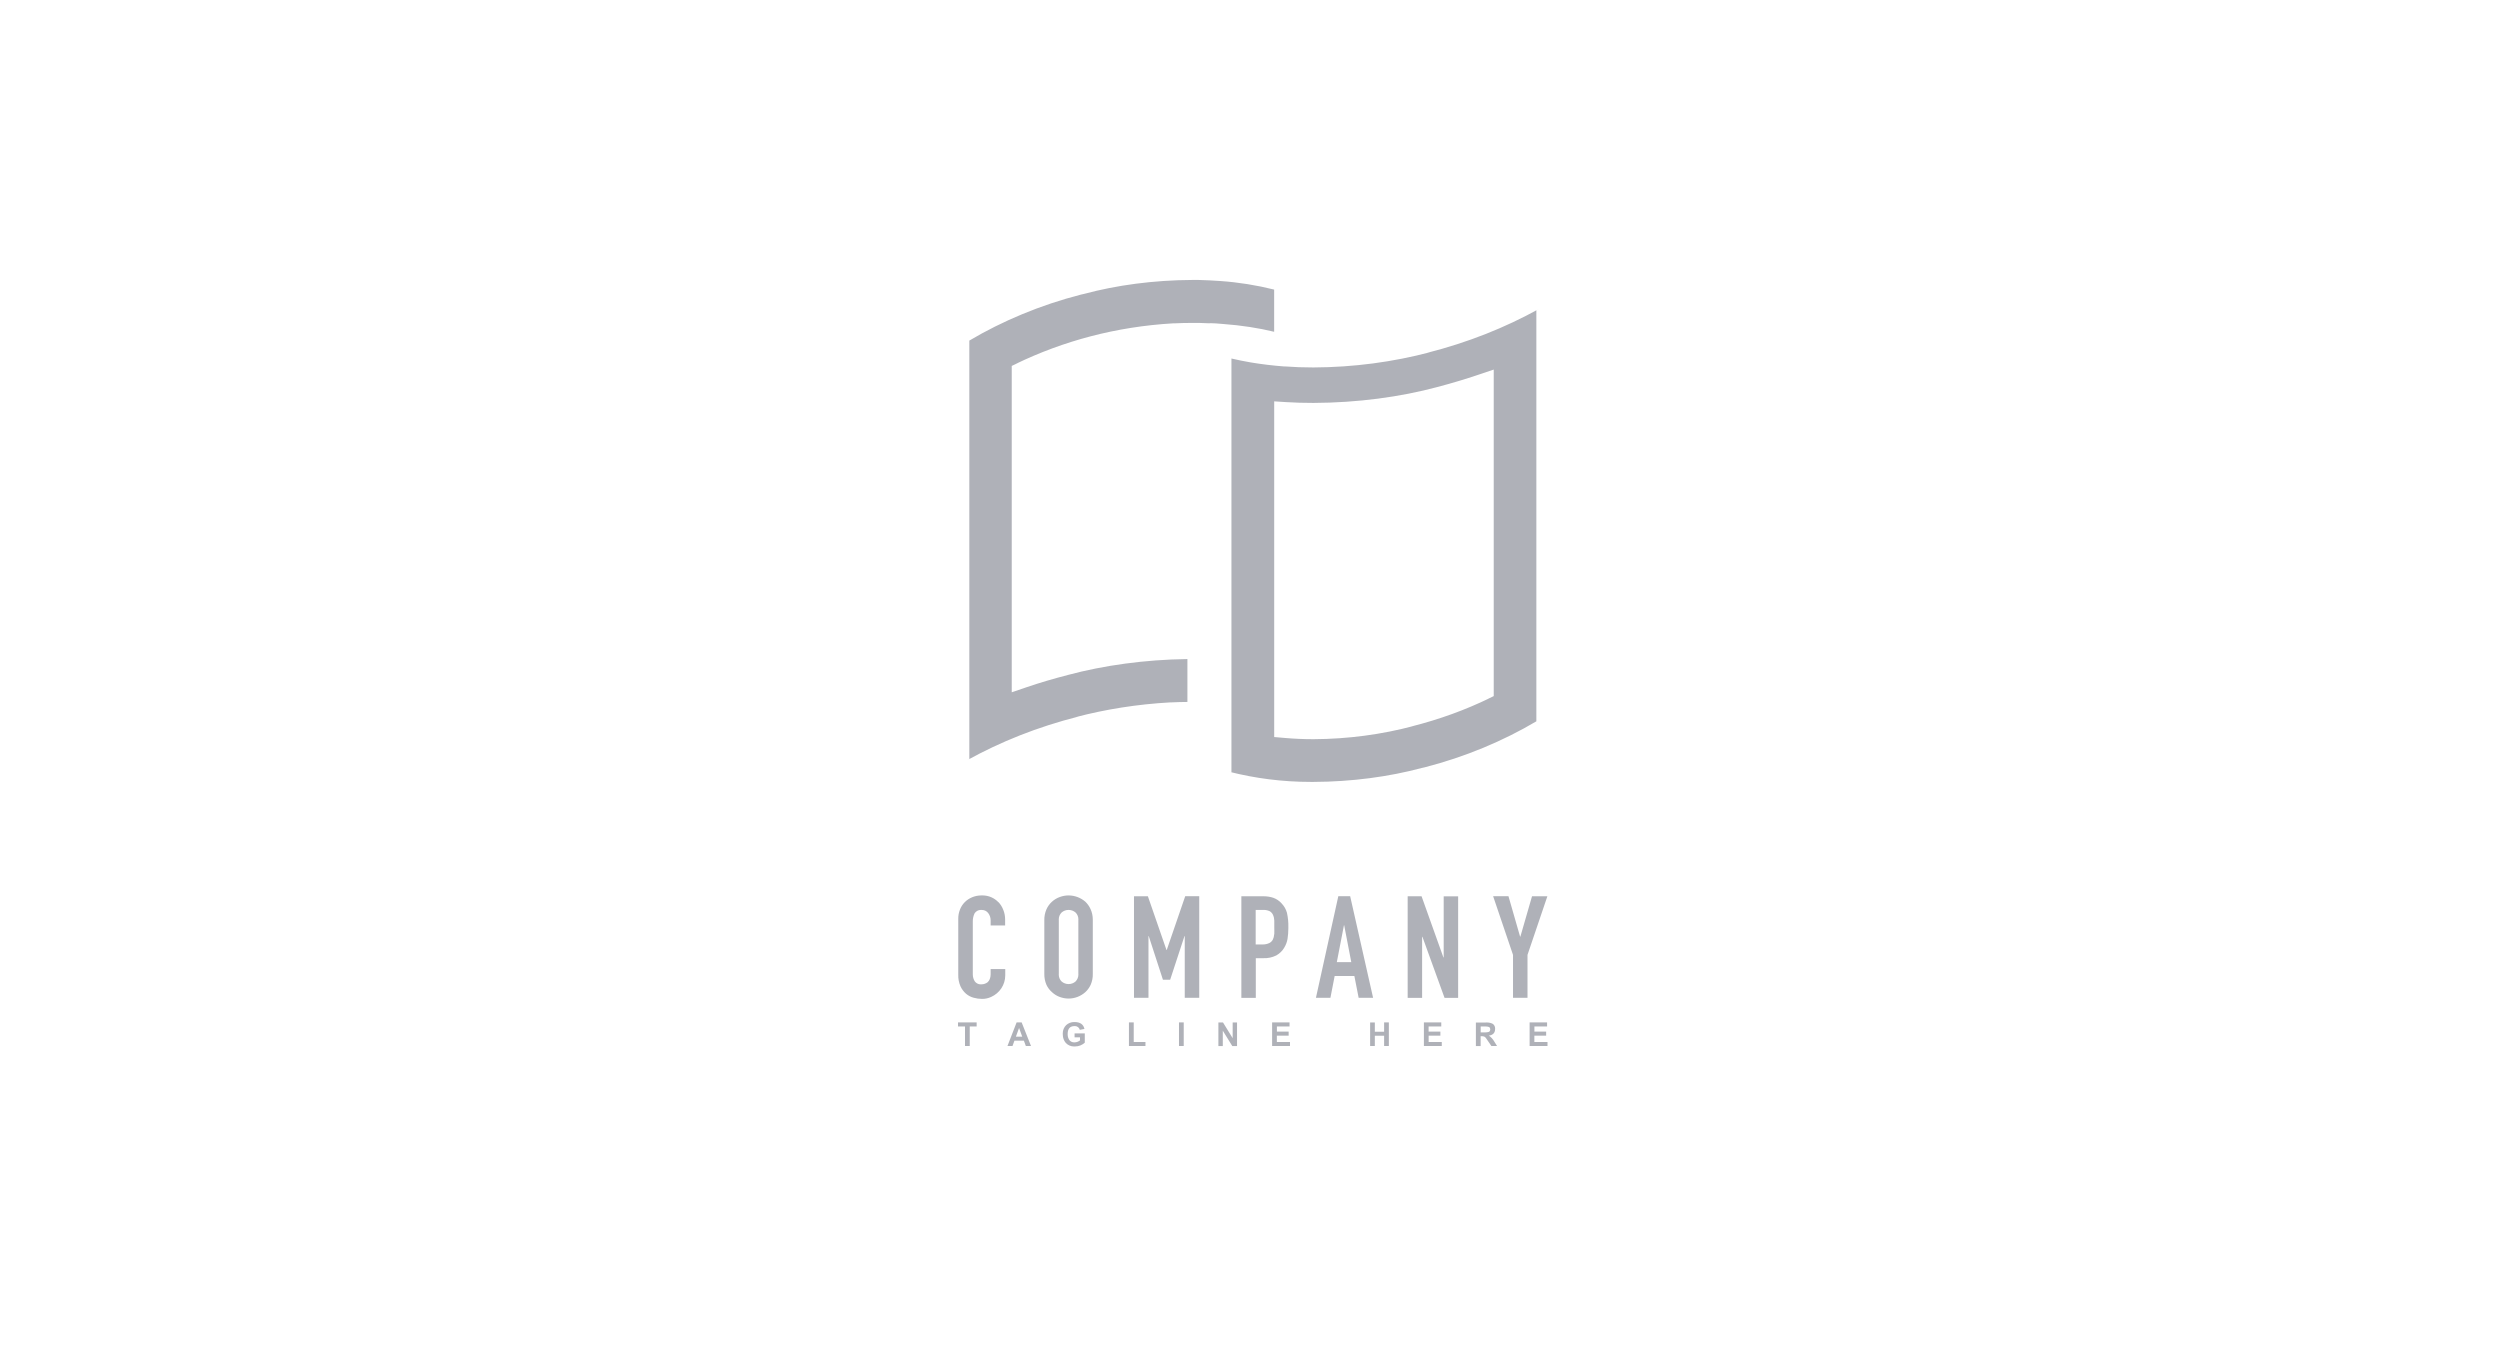
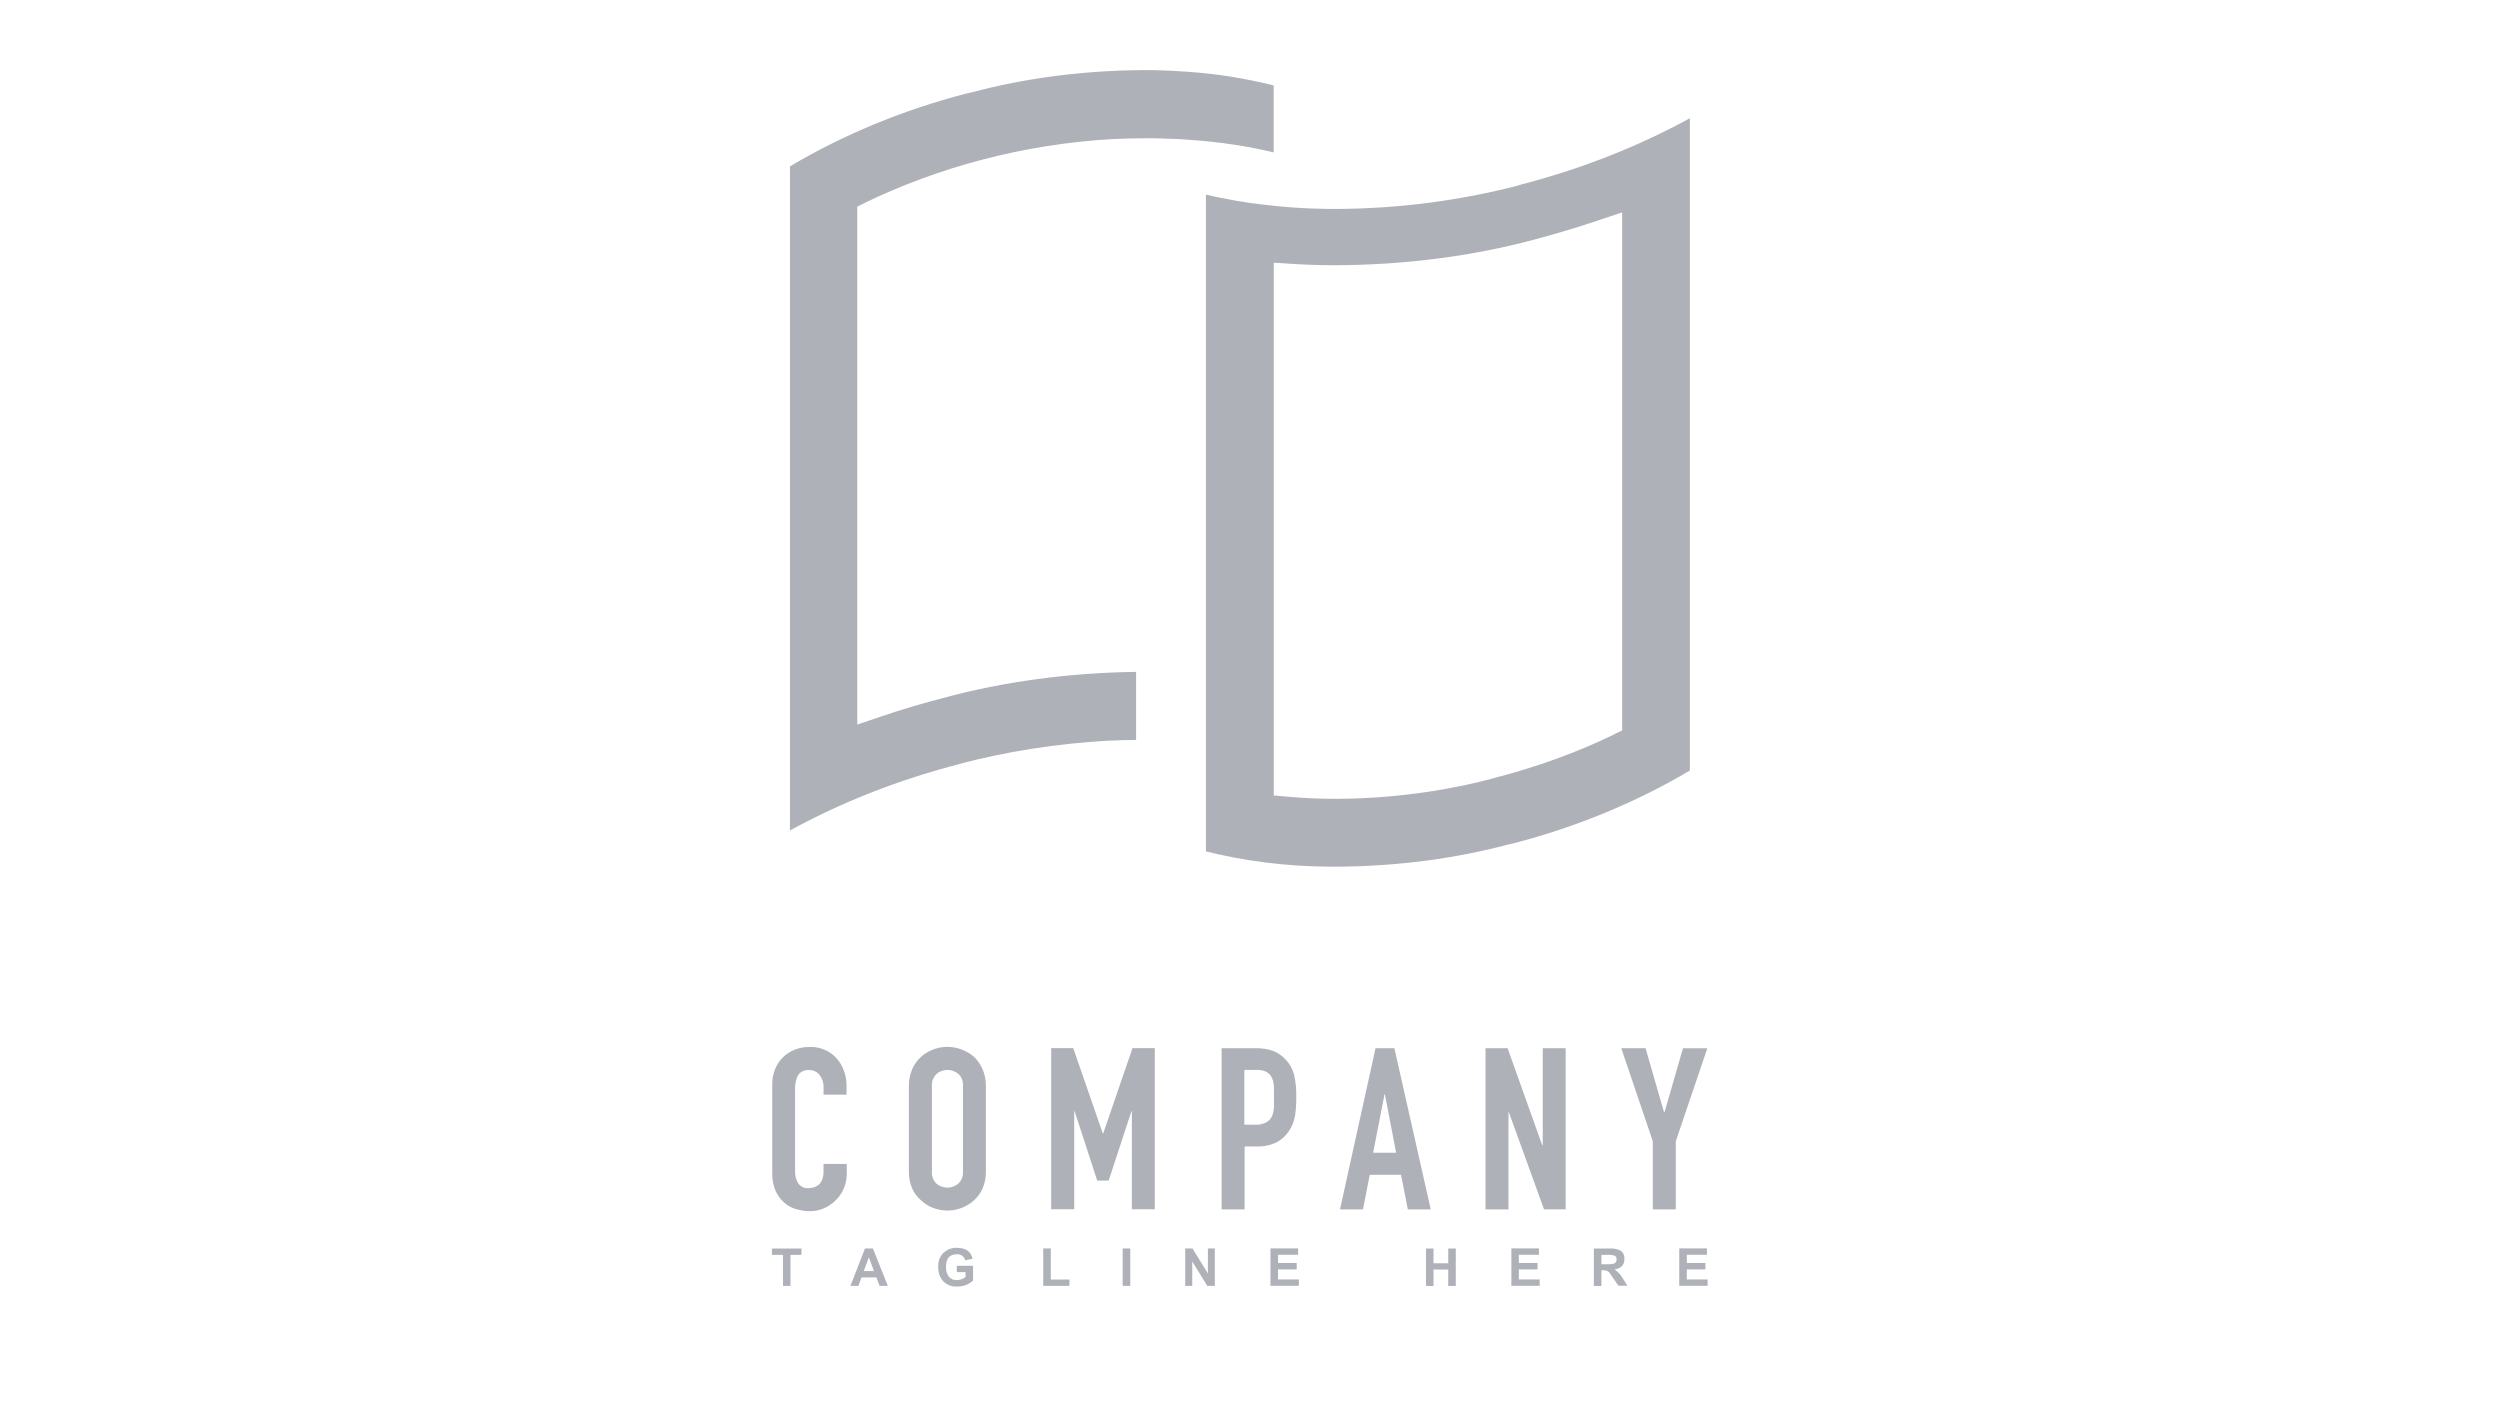
- <svg xmlns="http://www.w3.org/2000/svg" version="1.1" width="59" height="32" viewBox="0 0 59 32">
-   <path fill="#afb1b8" d="M28.561 7.629h-0.048c-0.061-0.003-0.137-0.006-0.214-0.008l-0.005-0h-0.158c-0.138 0-0.279 0.003-0.419 0.010-0.005-0-0.010-0.001-0.016-0.001s-0.011 0-0.017 0.001l0.001-0c-1.343 0.078-2.59 0.414-3.716 0.959l0.059-0.026-0.151 0.072v7.702l0.352-0.12c0.309-0.106 0.638-0.202 0.978-0.29 0.841-0.225 1.81-0.361 2.808-0.374l0.008-0v1.012c-0.126 0.001-0.248 0.004-0.37 0.010h-0.029c-0.791 0.044-1.531 0.163-2.245 0.35l0.078-0.017c-0.98 0.249-1.839 0.594-2.638 1.035l0.057-0.029v-9.877c0.78-0.463 1.681-0.841 2.636-1.086l0.072-0.016c0.765-0.206 1.643-0.325 2.55-0.329h0.151c0.178 0.005 0.351 0.013 0.514 0.025 0.429 0.030 0.854 0.098 1.271 0.202v0.996c-0.355-0.087-0.776-0.153-1.206-0.184l-0.026-0.002-0.025-0.002c-0.073-0.008-0.161-0.013-0.249-0.015l-0.003-0zM30.314 8.647c0.221 0.017 0.449 0.025 0.681 0.025 0.955-0.004 1.879-0.129 2.759-0.361l-0.076 0.017c0.98-0.25 1.839-0.595 2.637-1.035l-0.057 0.029v9.701c-0.78 0.463-1.681 0.841-2.636 1.086l-0.072 0.016c-0.765 0.205-1.644 0.325-2.55 0.328h-0.002c-0.019 0-0.041 0-0.063 0-0.665 0-1.311-0.083-1.927-0.24l0.054 0.012v-9.764c0.15 0.035 0.304 0.066 0.46 0.093 0.257 0.043 0.528 0.075 0.792 0.095zM35.251 8.722l-0.352 0.119c-0.323 0.109-0.65 0.206-0.978 0.293-0.876 0.235-1.883 0.371-2.922 0.375h-0.002c-0.23 0-0.441-0.006-0.645-0.019l-0.281-0.018v7.922l0.241 0.021c0.223 0.020 0.454 0.030 0.686 0.030 0.82-0.004 1.613-0.112 2.368-0.313l-0.065 0.015c0.69-0.175 1.289-0.397 1.857-0.672l-0.057 0.025 0.151-0.072v-7.704z" />
-   <path fill="#afb1b8" d="M23.561 21.291c-0.094-0.098-0.227-0.159-0.373-0.159-0.006 0-0.013 0-0.019 0l0.001-0c-0.002-0-0.005-0-0.008-0-0.079 0-0.154 0.016-0.222 0.044l0.004-0.001c-0.134 0.054-0.237 0.158-0.288 0.289l-0.001 0.003c-0.028 0.070-0.041 0.144-0.040 0.218v1.32c-0.003 0.093 0.015 0.185 0.052 0.271 0.031 0.068 0.076 0.128 0.132 0.177 0.053 0.044 0.114 0.077 0.181 0.094 0.064 0.018 0.131 0.027 0.197 0.027 0.073 0.001 0.146-0.015 0.213-0.046 0.198-0.088 0.334-0.283 0.334-0.51v-0.148h-0.345v0.118c0 0.002 0 0.005 0 0.008 0 0.039-0.007 0.077-0.021 0.112l0.001-0.002c-0.012 0.029-0.029 0.054-0.050 0.074l-0 0c-0.040 0.031-0.090 0.050-0.144 0.050h-0c-0.006 0.001-0.013 0.001-0.020 0.001-0.058 0-0.109-0.028-0.141-0.072l-0-0c-0.029-0.047-0.046-0.103-0.046-0.163 0-0.005 0-0.009 0-0.014l-0 0.001v-1.231c-0.002-0.068 0.013-0.136 0.042-0.197 0.032-0.049 0.086-0.081 0.148-0.081 0.007 0 0.014 0 0.021 0.001l-0.001-0c0.002-0 0.004-0 0.007-0 0.060 0 0.114 0.029 0.147 0.074l0 0c0.036 0.047 0.057 0.106 0.057 0.17 0 0.003-0 0.005-0 0.008v-0 0.114h0.342v-0.135c0-0.002 0-0.004 0-0.006 0-0.081-0.015-0.158-0.044-0.229l0.001 0.004c-0.027-0.072-0.066-0.134-0.116-0.186l0 0zM25.61 21.277c-0.105-0.090-0.242-0.144-0.392-0.145h-0c-0.070 0-0.14 0.013-0.206 0.037-0.142 0.051-0.255 0.156-0.315 0.289l-0.001 0.003c-0.035 0.080-0.052 0.168-0.050 0.256v1.265c-0.002 0.089 0.015 0.177 0.050 0.259 0.031 0.068 0.077 0.128 0.134 0.177 0.053 0.049 0.115 0.087 0.182 0.111 0.066 0.024 0.136 0.037 0.206 0.037 0.151-0 0.288-0.057 0.393-0.149l-0.001 0.001c0.055-0.049 0.099-0.11 0.13-0.177 0.035-0.082 0.053-0.17 0.050-0.259v-1.266c0-0.003 0-0.008 0-0.012 0-0.088-0.018-0.172-0.052-0.247l0.002 0.004c-0.032-0.072-0.076-0.134-0.13-0.185l-0-0zM25.449 22.982c0.001 0.006 0.001 0.013 0.001 0.019 0 0.064-0.027 0.122-0.069 0.164l-0 0c-0.044 0.037-0.1 0.059-0.162 0.059s-0.119-0.022-0.163-0.059l0 0c-0.043-0.041-0.069-0.099-0.069-0.163 0-0.007 0-0.014 0.001-0.021l-0 0.001v-1.266c-0.001-0.006-0.001-0.013-0.001-0.020 0-0.064 0.027-0.122 0.069-0.163l0-0c0.044-0.037 0.1-0.059 0.162-0.059s0.119 0.022 0.163 0.059l-0-0c0.043 0.041 0.069 0.099 0.069 0.163 0 0.007-0 0.014-0.001 0.021l0-0.001v1.266zM28.302 23.548v-2.397h-0.331l-0.436 1.269h-0.006l-0.439-1.268h-0.328v2.396h0.342v-1.457h0.006l0.335 1.030h0.171l0.338-1.030h0.006v1.457h0.342zM30.246 21.32c-0.053-0.059-0.119-0.104-0.193-0.131-0.070-0.024-0.151-0.037-0.235-0.037-0.005 0-0.009 0-0.014 0h-0.508v2.397h0.341v-0.936h0.176c0.107 0.005 0.213-0.018 0.308-0.065 0.078-0.044 0.142-0.106 0.186-0.181l0.001-0.002c0.039-0.064 0.066-0.135 0.078-0.209 0.012-0.075 0.019-0.162 0.019-0.251 0-0.008-0-0.015-0-0.023v0.001c0.003-0.115-0.008-0.23-0.033-0.342-0.024-0.086-0.068-0.16-0.126-0.22l0 0zM30.070 22.050c-0.002 0.046-0.013 0.088-0.032 0.127l0.001-0.002c-0.020 0.037-0.050 0.066-0.087 0.083l-0.001 0c-0.042 0.019-0.091 0.031-0.143 0.031-0.006 0-0.012-0-0.019-0l0.001 0h-0.156v-0.815h0.176c0.005-0 0.011-0 0.016-0 0.050 0 0.097 0.011 0.14 0.031l-0.002-0.001c0.035 0.020 0.063 0.051 0.079 0.087l0 0.001c0.019 0.042 0.029 0.088 0.030 0.134v0.159c0 0.056 0.003 0.113 0 0.165h-0.003zM31.864 21.151h-0.28l-0.528 2.397h0.342l0.1-0.515h0.465l0.101 0.515h0.341l-0.541-2.397zM31.549 22.706l0.168-0.869h0.006l0.167 0.869h-0.341zM34.070 22.595h-0.006l-0.515-1.443h-0.328v2.397h0.341v-1.441h0.007l0.522 1.441h0.321v-2.396h-0.341v1.443zM36.156 21.151l-0.275 0.953h-0.007l-0.274-0.953h-0.362l0.469 1.384v1.013h0.342v-1.013l0.469-1.383h-0.361zM22.609 24.224h0.165v0.462h0.112v-0.462h0.163v-0.095h-0.44v0.095zM23.992 24.129l-0.216 0.557h0.119l0.046-0.127h0.222l0.047 0.127h0.122l-0.221-0.557h-0.119zM23.975 24.466l0.075-0.206 0.075 0.206h-0.151zM25.359 24.481h0.129v0.072c-0.036 0.029-0.082 0.047-0.132 0.047h-0c-0.002 0-0.005 0-0.008 0-0.045 0-0.084-0.021-0.11-0.053l-0-0c-0.026-0.037-0.041-0.083-0.041-0.133 0-0.004 0-0.009 0-0.013l-0 0.001c0-0.124 0.054-0.186 0.16-0.186 0.004-0 0.008-0.001 0.012-0.001 0.055 0 0.101 0.038 0.114 0.088l0 0.001 0.11-0.021c-0.024-0.109-0.102-0.163-0.236-0.163-0.002-0-0.005-0-0.008-0-0.072 0-0.137 0.027-0.187 0.072l0-0c-0.050 0.049-0.081 0.118-0.081 0.193 0 0.007 0 0.015 0.001 0.022l-0-0.001c-0 0.004-0 0.008-0 0.013 0 0.075 0.027 0.143 0.072 0.196l-0-0c0.049 0.051 0.118 0.082 0.194 0.082 0.006 0 0.012-0 0.018-0.001l-0.001 0c0.003 0 0.006 0 0.009 0 0.087 0 0.167-0.034 0.227-0.089l-0 0v-0.219h-0.241v0.094zM26.756 24.129h-0.113v0.557h0.39v-0.095h-0.277v-0.462zM27.936 24.129h-0.112v0.557h0.112v-0.557zM29.091 24.501l-0.228-0.371h-0.109v0.557h0.104v-0.363l0.224 0.363h0.112v-0.557h-0.103v0.372zM30.135 24.441h0.277v-0.095h-0.277v-0.122h0.298v-0.095h-0.411v0.557h0.422v-0.095h-0.31v-0.151zM32.665 24.349h-0.219v-0.219h-0.111v0.556h0.111v-0.243h0.219v0.243h0.112v-0.557h-0.112v0.219zM33.715 24.441h0.278v-0.095h-0.278v-0.122h0.299v-0.095h-0.41v0.557h0.422v-0.095h-0.31v-0.151zM35.138 24.441c0.097-0.015 0.146-0.066 0.146-0.155 0.001-0.005 0.001-0.010 0.001-0.016 0-0.044-0.022-0.083-0.055-0.107l-0-0c-0.041-0.021-0.090-0.033-0.141-0.033-0.008 0-0.015 0-0.023 0.001l0.001-0h-0.236v0.556h0.112v-0.233h0.022c0.003-0 0.006-0 0.009-0 0.022 0 0.043 0.005 0.062 0.013l-0.001-0c0.016 0.010 0.030 0.024 0.040 0.041l0.121 0.177h0.134l-0.068-0.109c-0.031-0.054-0.072-0.099-0.122-0.133l-0.001-0.001zM35.026 24.364h-0.082v-0.139h0.088c0.007-0.001 0.015-0.001 0.024-0.001 0.032 0 0.063 0.005 0.092 0.015l-0.002-0.001c0.015 0.014 0.024 0.033 0.024 0.055 0 0.012-0.003 0.024-0.008 0.034l0-0c-0.005 0.010-0.012 0.018-0.021 0.024l-0 0c-0.028 0.009-0.060 0.014-0.093 0.014-0.007 0-0.015-0-0.022-0.001l0.001 0zM36.212 24.441h0.277v-0.095h-0.277v-0.122h0.299v-0.095h-0.412v0.557h0.422v-0.095h-0.31v-0.151z" />
+ <svg xmlns="http://www.w3.org/2000/svg" version="1.1" width="57" height="32" viewBox="0 0 57 32">
+   <path fill="#afb1b8" d="M26.727 3.165h-0.073c-0.112-0.007-0.224-0.010-0.336-0.012h-0.243c-0.212 0-0.428 0.005-0.642 0.016-0.007-0.001-0.016-0.001-0.024-0.001s-0.017 0-0.025 0.001l0.001-0c-2.059 0.12-3.971 0.635-5.699 1.47l0.090-0.039-0.23 0.111v11.809l0.54-0.183c0.474-0.163 0.978-0.309 1.5-0.445 1.29-0.345 2.775-0.553 4.305-0.573l0.012-0v1.551c-0.193 0.001-0.38 0.006-0.568 0.016h-0.045c-1.212 0.068-2.348 0.25-3.442 0.537l0.12-0.027c-1.503 0.382-2.82 0.91-4.044 1.586l0.087-0.044v-15.145c1.195-0.711 2.578-1.29 4.042-1.665l0.11-0.024c1.173-0.315 2.52-0.499 3.909-0.505h0.231c0.273 0.007 0.539 0.019 0.788 0.038 0.658 0.046 1.31 0.15 1.949 0.311v1.527c-0.544-0.133-1.189-0.234-1.849-0.282l-0.039-0.002-0.039-0.003c-0.132-0.011-0.263-0.022-0.386-0.022zM29.415 4.726c0.339 0.026 0.69 0.038 1.044 0.038 1.464-0.006 2.881-0.198 4.231-0.554l-0.117 0.026c1.502-0.383 2.819-0.912 4.043-1.587l-0.087 0.044v14.875c-1.195 0.71-2.578 1.289-4.042 1.665l-0.11 0.024c-1.173 0.314-2.52 0.498-3.91 0.503h-0.004c-0.029 0-0.062 0-0.096 0-1.020 0-2.010-0.128-2.955-0.368l0.083 0.018v-14.972c0.229 0.053 0.466 0.102 0.706 0.142 0.394 0.067 0.81 0.115 1.214 0.145zM36.985 4.842l-0.54 0.181c-0.496 0.167-0.997 0.316-1.5 0.449-1.344 0.36-2.888 0.569-4.48 0.575h-0.004c-0.352 0-0.676-0.010-0.989-0.030l-0.43-0.028v12.148l0.37 0.032c0.342 0.030 0.696 0.045 1.052 0.045 1.257-0.006 2.473-0.172 3.631-0.48l-0.1 0.023c1.059-0.269 1.977-0.608 2.848-1.031l-0.088 0.039 0.23-0.111v-11.812z" />
+   <path fill="#afb1b8" d="M19.060 24.113c-0.145-0.15-0.348-0.243-0.572-0.243-0.010 0-0.020 0-0.030 0.001l0.001-0c-0.004-0-0.008-0-0.012-0-0.121 0-0.236 0.024-0.34 0.067l0.006-0.002c-0.205 0.082-0.364 0.243-0.442 0.444l-0.002 0.005c-0.043 0.107-0.063 0.22-0.062 0.335v2.023c-0.005 0.142 0.022 0.284 0.079 0.415 0.048 0.104 0.117 0.196 0.203 0.271 0.081 0.068 0.175 0.117 0.277 0.144 0.099 0.027 0.201 0.042 0.302 0.042 0.113 0.001 0.224-0.023 0.326-0.070 0.304-0.135 0.512-0.434 0.512-0.781v-0.226h-0.53v0.18c0 0.004 0 0.008 0 0.012 0 0.060-0.011 0.118-0.032 0.171l0.001-0.003c-0.018 0.045-0.044 0.083-0.077 0.114l-0 0c-0.061 0.047-0.137 0.076-0.221 0.077h-0c-0.009 0.001-0.020 0.002-0.031 0.002-0.089 0-0.168-0.043-0.216-0.11l-0.001-0.001c-0.044-0.071-0.071-0.158-0.071-0.251 0-0.007 0-0.014 0-0.021l-0 0.001v-1.887c-0.003-0.105 0.019-0.208 0.065-0.302 0.049-0.075 0.132-0.124 0.227-0.124 0.011 0 0.022 0.001 0.033 0.002l-0.001-0c0.003-0 0.006-0 0.010-0 0.092 0 0.174 0.045 0.226 0.114l0.001 0.001c0.055 0.071 0.088 0.162 0.088 0.26 0 0.004-0 0.008-0 0.012v-0.001 0.175h0.524v-0.206c0-0.003 0-0.006 0-0.009 0-0.124-0.024-0.243-0.067-0.352l0.002 0.006c-0.041-0.111-0.102-0.205-0.177-0.285l0 0zM22.202 24.091c-0.161-0.137-0.371-0.221-0.601-0.223h-0c-0.108 0-0.215 0.020-0.316 0.057-0.218 0.078-0.391 0.239-0.483 0.443l-0.002 0.005c-0.053 0.123-0.080 0.257-0.077 0.392v1.94c-0.004 0.137 0.023 0.272 0.077 0.397 0.048 0.105 0.117 0.197 0.205 0.271 0.081 0.075 0.176 0.133 0.279 0.171 0.101 0.037 0.208 0.057 0.316 0.057 0.231-0.001 0.442-0.087 0.603-0.229l-0.001 0.001c0.084-0.076 0.152-0.168 0.199-0.271 0.054-0.125 0.081-0.261 0.077-0.397v-1.941c0-0.005 0-0.011 0-0.017 0-0.135-0.029-0.264-0.080-0.381l0.002 0.006c-0.049-0.111-0.117-0.205-0.199-0.283l-0-0zM21.955 26.706c0.001 0.009 0.001 0.019 0.001 0.030 0 0.099-0.041 0.188-0.106 0.251l-0 0c-0.067 0.056-0.154 0.091-0.249 0.091s-0.182-0.034-0.25-0.091l0.001 0c-0.066-0.063-0.106-0.152-0.106-0.25 0-0.011 0-0.022 0.002-0.032l-0 0.001v-1.941c-0.001-0.009-0.001-0.019-0.001-0.030 0-0.098 0.041-0.187 0.106-0.25l0-0c0.067-0.056 0.154-0.091 0.249-0.091s0.182 0.034 0.25 0.091l-0.001-0c0.066 0.063 0.106 0.152 0.106 0.25 0 0.011-0 0.021-0.001 0.032l0-0.001v1.941zM26.329 27.573v-3.675h-0.508l-0.668 1.945h-0.009l-0.674-1.945h-0.503v3.674h0.525v-2.235h0.010l0.514 1.58h0.262l0.518-1.58h0.010v2.235h0.525zM29.311 24.157c-0.081-0.091-0.183-0.16-0.297-0.201-0.108-0.036-0.232-0.057-0.361-0.057-0.007 0-0.014 0-0.021 0h-0.779v3.675h0.524v-1.435h0.269c0.164 0.007 0.326-0.027 0.473-0.1 0.12-0.068 0.217-0.163 0.286-0.278l0.002-0.003c0.060-0.098 0.101-0.206 0.12-0.32 0.018-0.116 0.028-0.249 0.028-0.385 0-0.012-0-0.023-0-0.035l0 0.002c0.005-0.176-0.012-0.353-0.051-0.525-0.037-0.132-0.104-0.246-0.193-0.338l0 0zM29.041 25.277c-0.002 0.070-0.020 0.136-0.050 0.194l0.001-0.003c-0.030 0.056-0.077 0.101-0.133 0.128l-0.002 0.001c-0.065 0.030-0.14 0.047-0.22 0.047-0.010 0-0.019-0-0.028-0.001l0.001 0h-0.239v-1.249h0.27c0.008-0 0.016-0.001 0.025-0.001 0.077 0 0.149 0.017 0.214 0.048l-0.003-0.001c0.054 0.031 0.096 0.078 0.122 0.134l0.001 0.002c0.029 0.065 0.044 0.134 0.046 0.205v0.244c0 0.085 0.005 0.174 0 0.252h-0.005zM31.791 23.899h-0.429l-0.81 3.675h0.524l0.154-0.789h0.714l0.154 0.789h0.523l-0.829-3.675zM31.308 26.283l0.258-1.332h0.010l0.256 1.332h-0.523zM35.173 26.112h-0.010l-0.79-2.213h-0.503v3.675h0.523v-2.21h0.011l0.8 2.209h0.493v-3.674h-0.523v2.213zM38.372 23.899l-0.421 1.461h-0.011l-0.421-1.461h-0.554l0.719 2.122v1.553h0.524v-1.553l0.719-2.121h-0.555zM17.6 28.611h0.252v0.708h0.171v-0.708h0.251v-0.145h-0.674v0.146zM19.721 28.465l-0.331 0.853h0.182l0.070-0.194h0.34l0.073 0.194h0.187l-0.339-0.853h-0.182zM19.694 28.981l0.116-0.316 0.116 0.316h-0.232zM21.818 29.004h0.197v0.11c-0.055 0.044-0.126 0.072-0.203 0.072h-0c-0.004 0-0.008 0-0.012 0-0.068 0-0.129-0.032-0.169-0.081l-0-0c-0.040-0.057-0.063-0.127-0.063-0.203 0-0.007 0-0.013 0.001-0.020l-0 0.001c0-0.19 0.082-0.285 0.245-0.285 0.006-0.001 0.012-0.001 0.018-0.001 0.084 0 0.155 0.058 0.174 0.136l0 0.001 0.169-0.033c-0.036-0.166-0.156-0.251-0.362-0.251-0.003-0-0.007-0-0.011-0-0.11 0-0.211 0.042-0.287 0.11l0-0c-0.076 0.075-0.124 0.18-0.124 0.296 0 0.011 0 0.022 0.001 0.033l-0-0.001c-0 0.006-0 0.013-0 0.020 0 0.115 0.041 0.22 0.11 0.301l-0.001-0.001c0.075 0.078 0.181 0.126 0.297 0.126 0.009 0 0.018-0 0.027-0.001l-0.001 0c0.004 0 0.009 0 0.014 0 0.134 0 0.257-0.052 0.348-0.137l-0 0v-0.336h-0.37v0.144zM23.959 28.465h-0.173v0.853h0.597v-0.145h-0.425v-0.708zM25.77 28.465h-0.173v0.853h0.173v-0.853zM27.539 29.035l-0.349-0.57h-0.167v0.853h0.16v-0.557l0.343 0.557h0.172v-0.853h-0.158v0.57zM29.14 28.942h0.425v-0.145h-0.425v-0.187h0.457v-0.146h-0.63v0.853h0.647v-0.145h-0.475v-0.231zM33.020 28.802h-0.336v-0.336h-0.171v0.853h0.171v-0.373h0.336v0.373h0.172v-0.853h-0.172v0.337zM34.629 28.942h0.427v-0.145h-0.427v-0.187h0.459v-0.146h-0.629v0.853h0.646v-0.145h-0.475v-0.231zM36.812 28.943c0.149-0.023 0.224-0.102 0.224-0.237 0.001-0.007 0.001-0.015 0.001-0.024 0-0.068-0.033-0.128-0.085-0.166l-0.001-0c-0.063-0.032-0.137-0.051-0.216-0.051-0.012 0-0.023 0-0.035 0.001l0.002-0h-0.362v0.853h0.172v-0.357h0.034c0.004-0 0.009-0 0.014-0 0.034 0 0.066 0.007 0.094 0.020l-0.001-0.001c0.025 0.015 0.046 0.037 0.061 0.062l0.186 0.271h0.205l-0.104-0.166c-0.047-0.083-0.111-0.152-0.187-0.203l-0.002-0.001zM36.639 28.825h-0.126v-0.214h0.135c0.011-0.001 0.023-0.001 0.036-0.001 0.049 0 0.097 0.008 0.141 0.023l-0.003-0.001c0.023 0.021 0.037 0.050 0.037 0.083 0 0.037-0.018 0.069-0.045 0.090l-0 0c-0.043 0.014-0.092 0.021-0.142 0.021-0.011 0-0.022-0-0.033-0.001l0.002 0zM38.459 28.942h0.425v-0.145h-0.425v-0.187h0.459v-0.146h-0.631v0.853h0.647v-0.145h-0.475v-0.231z" />
</svg>
